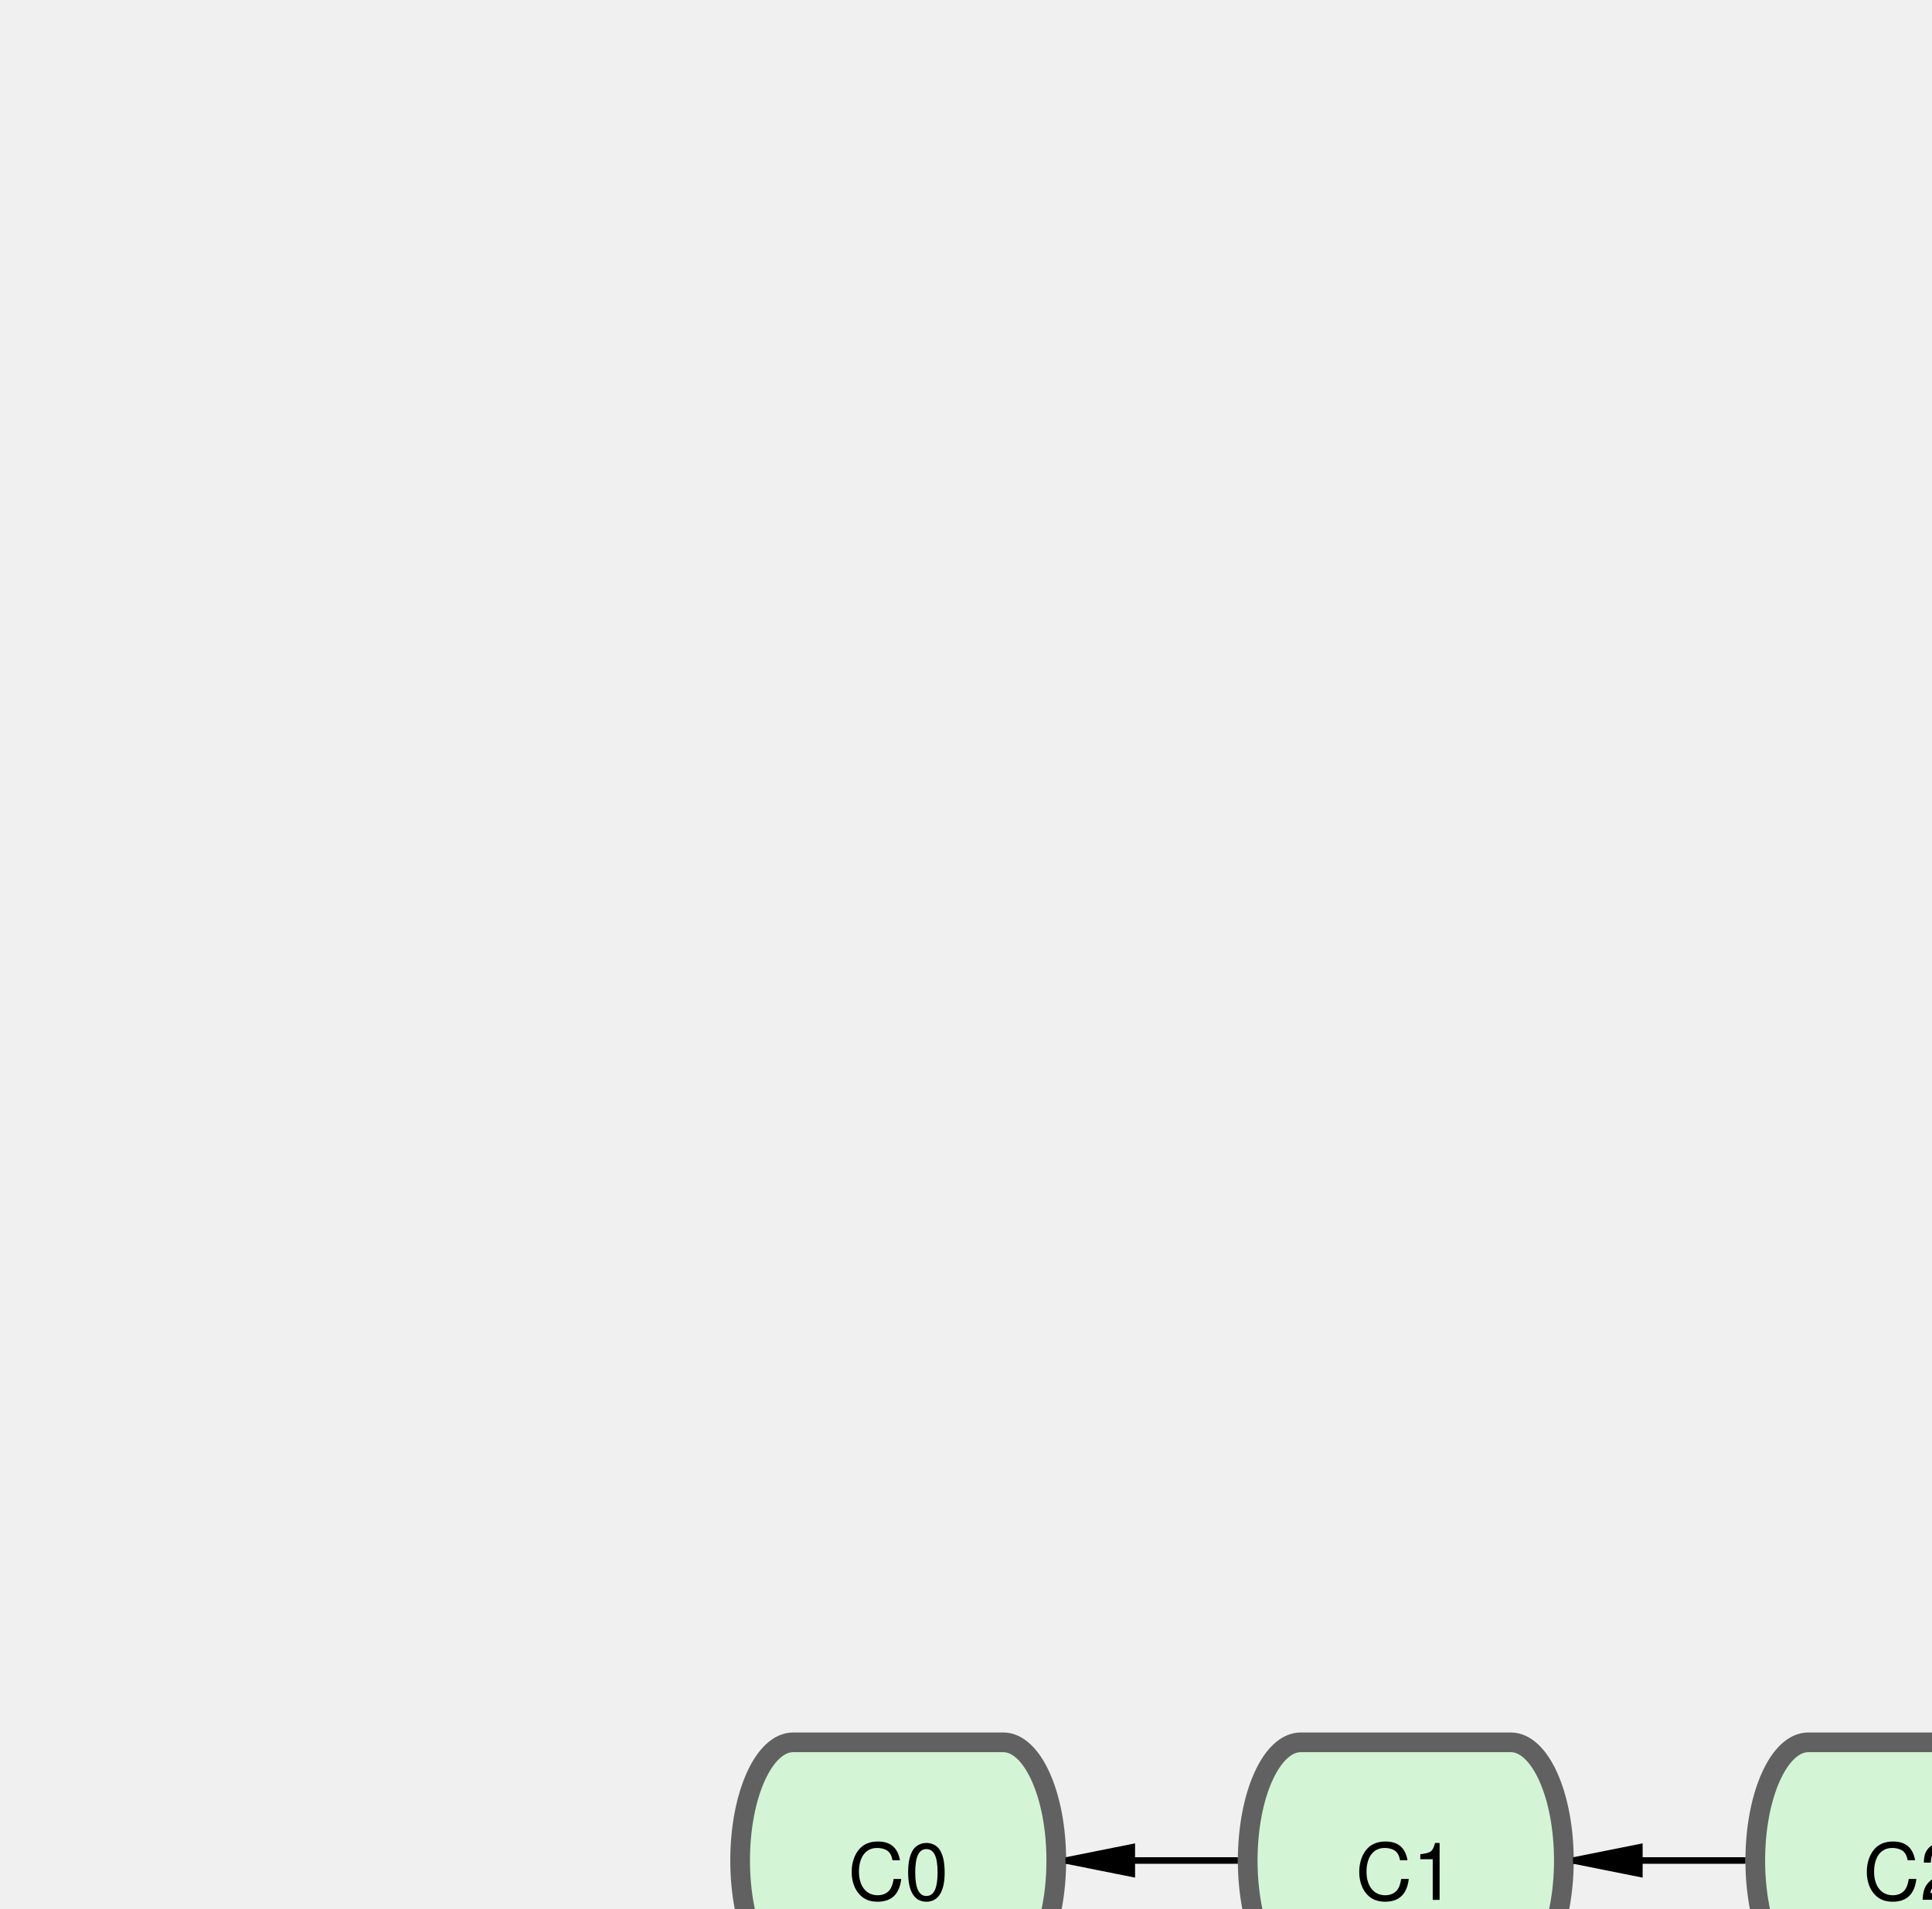
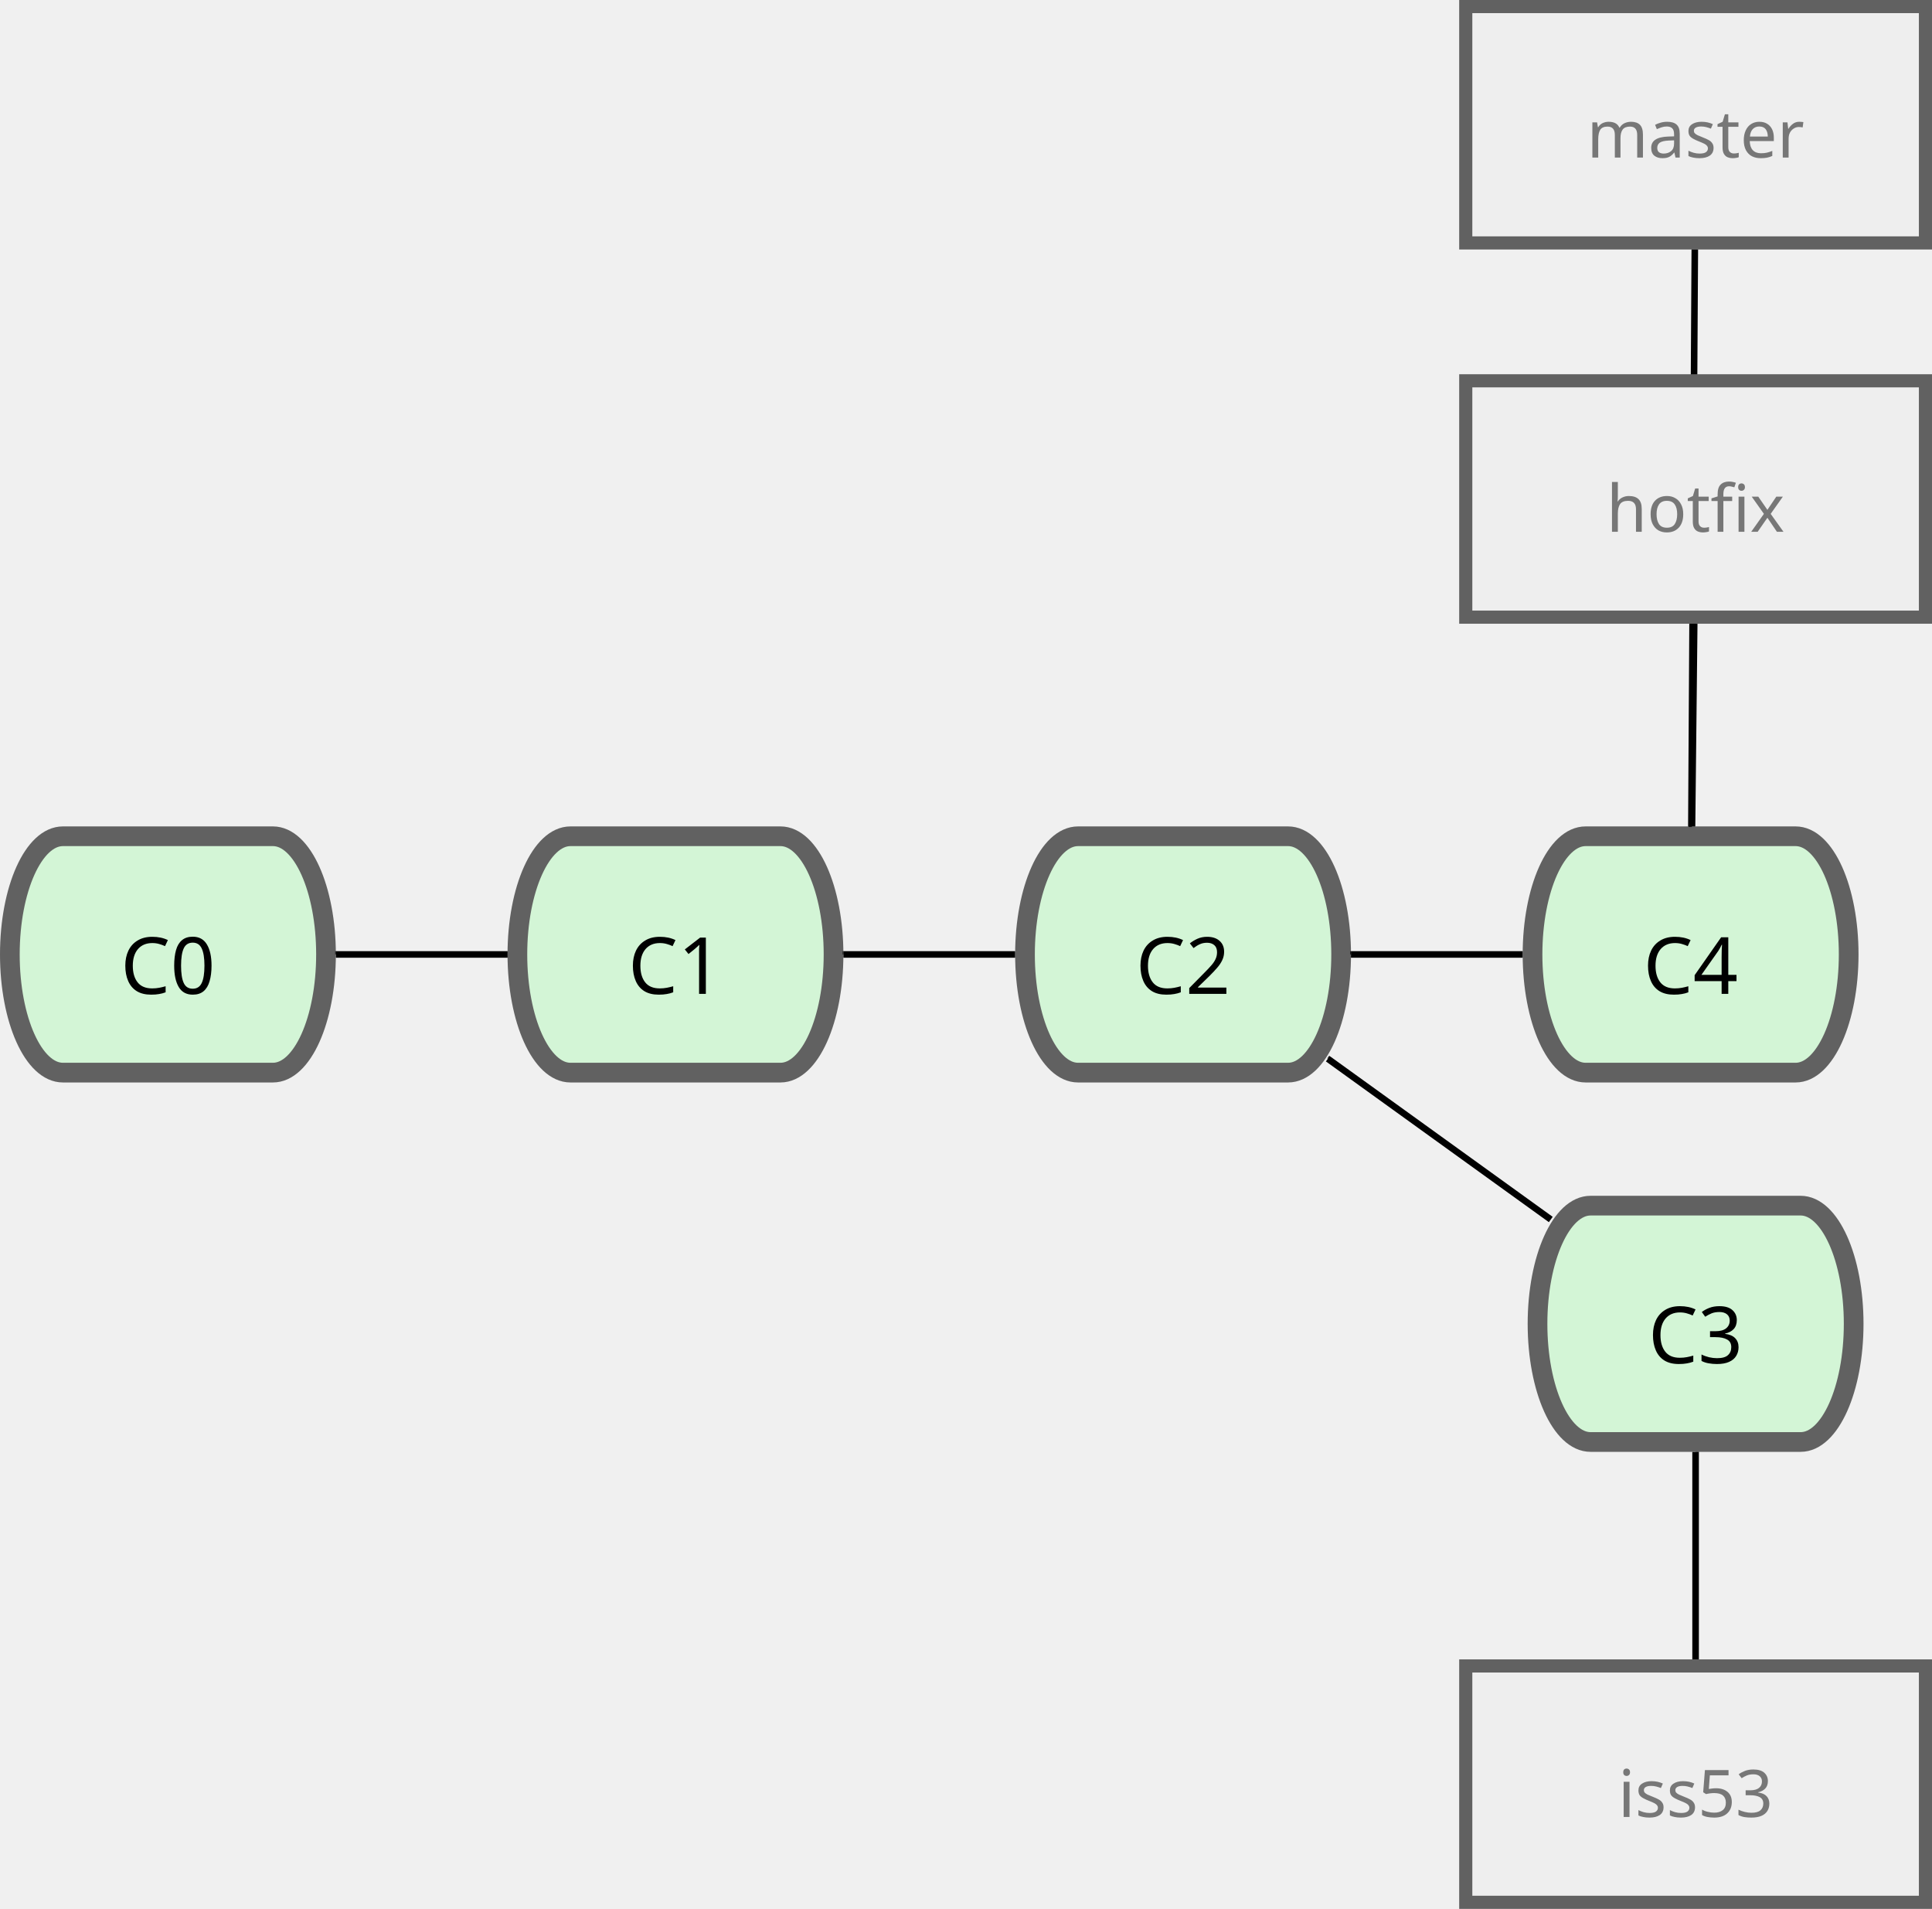
- <svg xmlns="http://www.w3.org/2000/svg">
+ <svg xmlns="http://www.w3.org/2000/svg" height="290.74" width="294.29" version="1.1">
  <defs>
-     <marker id="Arrow1Lend" orient="auto" refX="0.0" refY="0.0" style="overflow:visible;">
-       <path d="M -10,0.0 L -10.0,-2.0 L 0.0,0.0 L -10.0,2.0 z " id="path3666" style="fill-rule:evenodd;stroke:#000000;stroke-width:1.0px;marker-start:none;" />
+     <marker id="Arrow1Lend" refY="0" refX="0" orient="auto">
+       <path style="marker-start:none;" d="m-10,0,0-2,10,2-10,2z" fill-rule="evenodd" stroke="#000" stroke-width="1px" />
    </marker>
  </defs>
-   <g style="stroke:#000000;fill:#fff">
-     <rect height="36.0" id="1299" rx="8.085" ry="18.0" style="stroke:#616161;stroke-width:3px;fill:#d3f5d6" width="48.157" x="190.055" y="265.37" />
-     <text id="1299_text" style="fill:#000000;stroke:#000000;stroke-width:0px;font-family: Helvetica;font-size:12px" x="190.055" y="265.37">
-       <tspan fill="#000000" font-family="LucidaGrande;" font-size="12.0px" id="1299_line1" stroke="#000000" text-align="center" text-anchor="middle" x="214.134" y="289.37">
- 				C1
- 			</tspan>
+   <g transform="translate(-111.24,-138)">
+     <rect rx="8.085" ry="18" height="36" width="48.158" stroke="#616161" y="265.37" x="190.05" stroke-width="3px" fill="#d3f5d6" />
+     <text font-family="Helvetica" font-size="12px" stroke="#000000" y="265.37" x="190.055" stroke-width="0px" fill="#000000">
+       <tspan font-size="12px" fill="#000000" style="text-anchor:middle;text-align:center;" stroke="#000000" y="289.37" x="214.134" font-family="'LucidaGrande" text-align="center">C1</tspan>
    </text>
-     <rect height="36.0" id="1302" rx="8.085" ry="18.0" style="stroke:#616161;stroke-width:3px;fill:#d3f5d6" width="48.157" x="112.74" y="265.37" />
-     <text id="1302_text" style="fill:#000000;stroke:#000000;stroke-width:0px;font-family: Helvetica;font-size:12px" x="112.74" y="265.37">
-       <tspan fill="#000000" font-family="LucidaGrande;" font-size="12.0px" id="1302_line1" stroke="#000000" text-align="center" text-anchor="middle" x="136.819" y="289.37">
- 				C0
- 			</tspan>
+     <rect rx="8.085" ry="18" height="36" width="48.158" stroke="#616161" y="265.37" x="112.74" stroke-width="3px" fill="#d3f5d6" />
+     <text font-family="Helvetica" font-size="12px" stroke="#000000" y="265.37" x="112.74" stroke-width="0px" fill="#000000">
+       <tspan font-size="12px" fill="#000000" style="text-anchor:middle;text-align:center;" stroke="#000000" y="289.37" x="136.819" font-family="'LucidaGrande" text-align="center">C0</tspan>
    </text>
-     <path d="M 188.555,283.37 L 162.398,283.37" id="1303" style="marker-start:none;stroke:#000000;marker-end:url(#Arrow1Lend);fill:none" />
-     <rect height="36.0" id="1304" rx="8.085" ry="18.0" style="stroke:#616161;stroke-width:3px;fill:#d3f5d6" width="48.157" x="267.37" y="265.37" />
-     <text id="1304_text" style="fill:#000000;stroke:#000000;stroke-width:0px;font-family: Helvetica;font-size:12px" x="267.37" y="265.37">
-       <tspan fill="#000000" font-family="LucidaGrande;" font-size="12.0px" id="1304_line1" stroke="#000000" text-align="center" text-anchor="middle" x="291.449" y="289.37">
- 				C2
- 			</tspan>
+     <path style="marker-start:none;marker-end:url(#Arrow1Lend);" fill="none" d="m188.56,283.37-26.157,0" stroke="#000" />
+     <rect rx="8.085" ry="18" height="36" width="48.158" stroke="#616161" y="265.37" x="267.37" stroke-width="3px" fill="#d3f5d6" />
+     <text font-family="Helvetica" font-size="12px" stroke="#000000" y="265.37" x="267.37" stroke-width="0px" fill="#000000">
+       <tspan font-size="12px" fill="#000000" style="text-anchor:middle;text-align:center;" stroke="#000000" y="289.37" x="291.449" font-family="'LucidaGrande" text-align="center">C2</tspan>
    </text>
-     <path d="M 265.87,283.37 L 239.712,283.37" id="1306" style="marker-start:none;stroke:#000000;marker-end:url(#Arrow1Lend);fill:none" />
-     <rect height="36.0" id="1316" style="stroke:#616161;stroke-width:2px;fill:#eeeeee" width="70.022" x="334.506" y="139.0" />
-     <text id="1316_text" style="fill:#cccccc;stroke:#cccccc;stroke-width:0px;font-family: Luxi Sans;font-size:10px" x="334.506" y="139.0">
-       <tspan fill="#777777" font-family="LucidaGrande;" font-size="10.0px" id="1316_line1" stroke="#777777" text-align="center" text-anchor="middle" x="369.517" y="162.0">
- 				master
- 			</tspan>
+     <path style="marker-start:none;marker-end:url(#Arrow1Lend);" fill="none" d="m265.87,283.37-26.158,0" stroke="#000" />
+     <rect height="36" width="70.022" stroke="#616161" y="139" x="334.51" stroke-width="2px" fill="#EEE" />
+     <text font-family="Luxi Sans" font-size="10px" stroke="#cccccc" y="139" x="334.506" stroke-width="0px" fill="#cccccc">
+       <tspan font-size="10px" fill="#777777" style="text-anchor:middle;text-align:center;" stroke="#777777" y="162" x="369.517" font-family="'LucidaGrande" text-align="center">master</tspan>
    </text>
-     <path d="M 369.404,176.0 L 368.88,263.87" id="1334" style="marker-start:none;stroke:#000000;marker-end:url(#Arrow1Lend);fill:none" />
-     <rect height="36.0" id="1335" style="stroke:#616161;stroke-width:2px;fill:#eeeeee" width="70.022" x="334.506" y="391.74" />
-     <text id="1335_text" style="fill:#cccccc;stroke:#cccccc;stroke-width:0px;font-family: Luxi Sans;font-size:10px" x="334.506" y="391.74">
-       <tspan fill="#777777" font-family="LucidaGrande;" font-size="10.0px" id="1335_line1" stroke="#777777" text-align="center" text-anchor="middle" x="369.517" y="414.74">
- 				iss53
- 			</tspan>
+     <path style="marker-start:none;marker-end:url(#Arrow1Lend);" fill="none" d="m369.4,176-0.524,87.87" stroke="#000" />
+     <rect height="36" width="70.022" stroke="#616161" y="391.74" x="334.51" stroke-width="2px" fill="#EEE" />
+     <text font-family="Luxi Sans" font-size="10px" stroke="#cccccc" y="391.74" x="334.506" stroke-width="0px" fill="#cccccc">
+       <tspan font-size="10px" fill="#777777" style="text-anchor:middle;text-align:center;" stroke="#777777" y="414.74" x="369.517" font-family="'LucidaGrande" text-align="center">iss53</tspan>
    </text>
-     <path d="M 369.517,390.74 L 369.517,359.13" id="1336" style="marker-start:none;stroke:#000000;marker-end:url(#Arrow1Lend);fill:none" />
-     <rect height="36.0" id="1337" rx="8.085" ry="18.0" style="stroke:#616161;stroke-width:3px;fill:#d3f5d6" width="48.157" x="345.438" y="321.63" />
-     <text id="1337_text" style="fill:#000000;stroke:#000000;stroke-width:0px;font-family: Helvetica;font-size:12px" x="345.438" y="321.63">
-       <tspan fill="#000000" font-family="LucidaGrande;" font-size="12.0px" id="1337_line1" stroke="#000000" text-align="center" text-anchor="middle" x="369.517" y="345.63">
- 				C3
- 			</tspan>
+     <path style="marker-start:none;marker-end:url(#Arrow1Lend);" fill="none" d="m369.52,390.74,0-31.61" stroke="#000" />
+     <rect rx="8.085" ry="18" height="36" width="48.158" stroke="#616161" y="321.63" x="345.44" stroke-width="3px" fill="#d3f5d6" />
+     <text font-family="Helvetica" font-size="12px" stroke="#000000" y="321.63" x="345.438" stroke-width="0px" fill="#000000">
+       <tspan font-size="12px" fill="#000000" style="text-anchor:middle;text-align:center;" stroke="#000000" y="345.63" x="369.517" font-family="'LucidaGrande" text-align="center">C3</tspan>
    </text>
-     <path d="M 347.462,323.736 L 313.503,299.264" id="1338" style="marker-start:none;stroke:#000000;marker-end:url(#Arrow1Lend);fill:none" />
-     <rect height="36.0" id="1339" rx="8.085" ry="18.0" style="stroke:#616161;stroke-width:3px;fill:#d3f5d6" width="48.157" x="344.685" y="265.37" />
-     <text id="1339_text" style="fill:#000000;stroke:#000000;stroke-width:0px;font-family: Helvetica;font-size:12px" x="344.685" y="265.37">
-       <tspan fill="#000000" font-family="LucidaGrande;" font-size="12.0px" id="1339_line1" stroke="#000000" text-align="center" text-anchor="middle" x="368.764" y="289.37">
- 				C4
- 			</tspan>
+     <path style="marker-start:none;marker-end:url(#Arrow1Lend);" fill="none" d="M347.46,323.74,313.5,299.26" stroke="#000" />
+     <rect rx="8.085" ry="18" height="36" width="48.158" stroke="#616161" y="265.37" x="344.68" stroke-width="3px" fill="#d3f5d6" />
+     <text font-family="Helvetica" font-size="12px" stroke="#000000" y="265.37" x="344.685" stroke-width="0px" fill="#000000">
+       <tspan font-size="12px" fill="#000000" style="text-anchor:middle;text-align:center;" stroke="#000000" y="289.37" x="368.764" font-family="'LucidaGrande" text-align="center">C4</tspan>
    </text>
-     <path d="M 343.185,283.37 L 317.027,283.37" id="1340" style="marker-start:none;stroke:#000000;marker-end:url(#Arrow1Lend);fill:none" />
-     <rect height="36.0" id="1341" style="stroke:#616161;stroke-width:2px;fill:#eeeeee" width="70.022" x="334.506" y="196.0" />
-     <text id="1341_text" style="fill:#cccccc;stroke:#cccccc;stroke-width:0px;font-family: Luxi Sans;font-size:10px" x="334.506" y="196.0">
-       <tspan fill="#777777" font-family="LucidaGrande;" font-size="10.0px" id="1341_line1" stroke="#777777" text-align="center" text-anchor="middle" x="369.517" y="219.0">
- 				hotfix
- 			</tspan>
+     <path style="marker-start:none;marker-end:url(#Arrow1Lend);" fill="none" d="m343.18,283.37-26.158,0" stroke="#000" />
+     <rect height="36" width="70.022" stroke="#616161" y="196" x="334.51" stroke-width="2px" fill="#EEE" />
+     <text font-family="Luxi Sans" font-size="10px" stroke="#cccccc" y="196" x="334.506" stroke-width="0px" fill="#cccccc">
+       <tspan font-size="10px" fill="#777777" style="text-anchor:middle;text-align:center;" stroke="#777777" y="219" x="369.517" font-family="'LucidaGrande" text-align="center">hotfix</tspan>
    </text>
-     <path d="M 369.311,233.0 L 368.976,263.87" id="1342" style="marker-start:none;stroke:#000000;marker-end:url(#Arrow1Lend);fill:none" />
+     <path style="marker-start:none;marker-end:url(#Arrow1Lend);" fill="none" d="m369.31,233-0.335,30.87" stroke="#000" />
  </g>
</svg>
